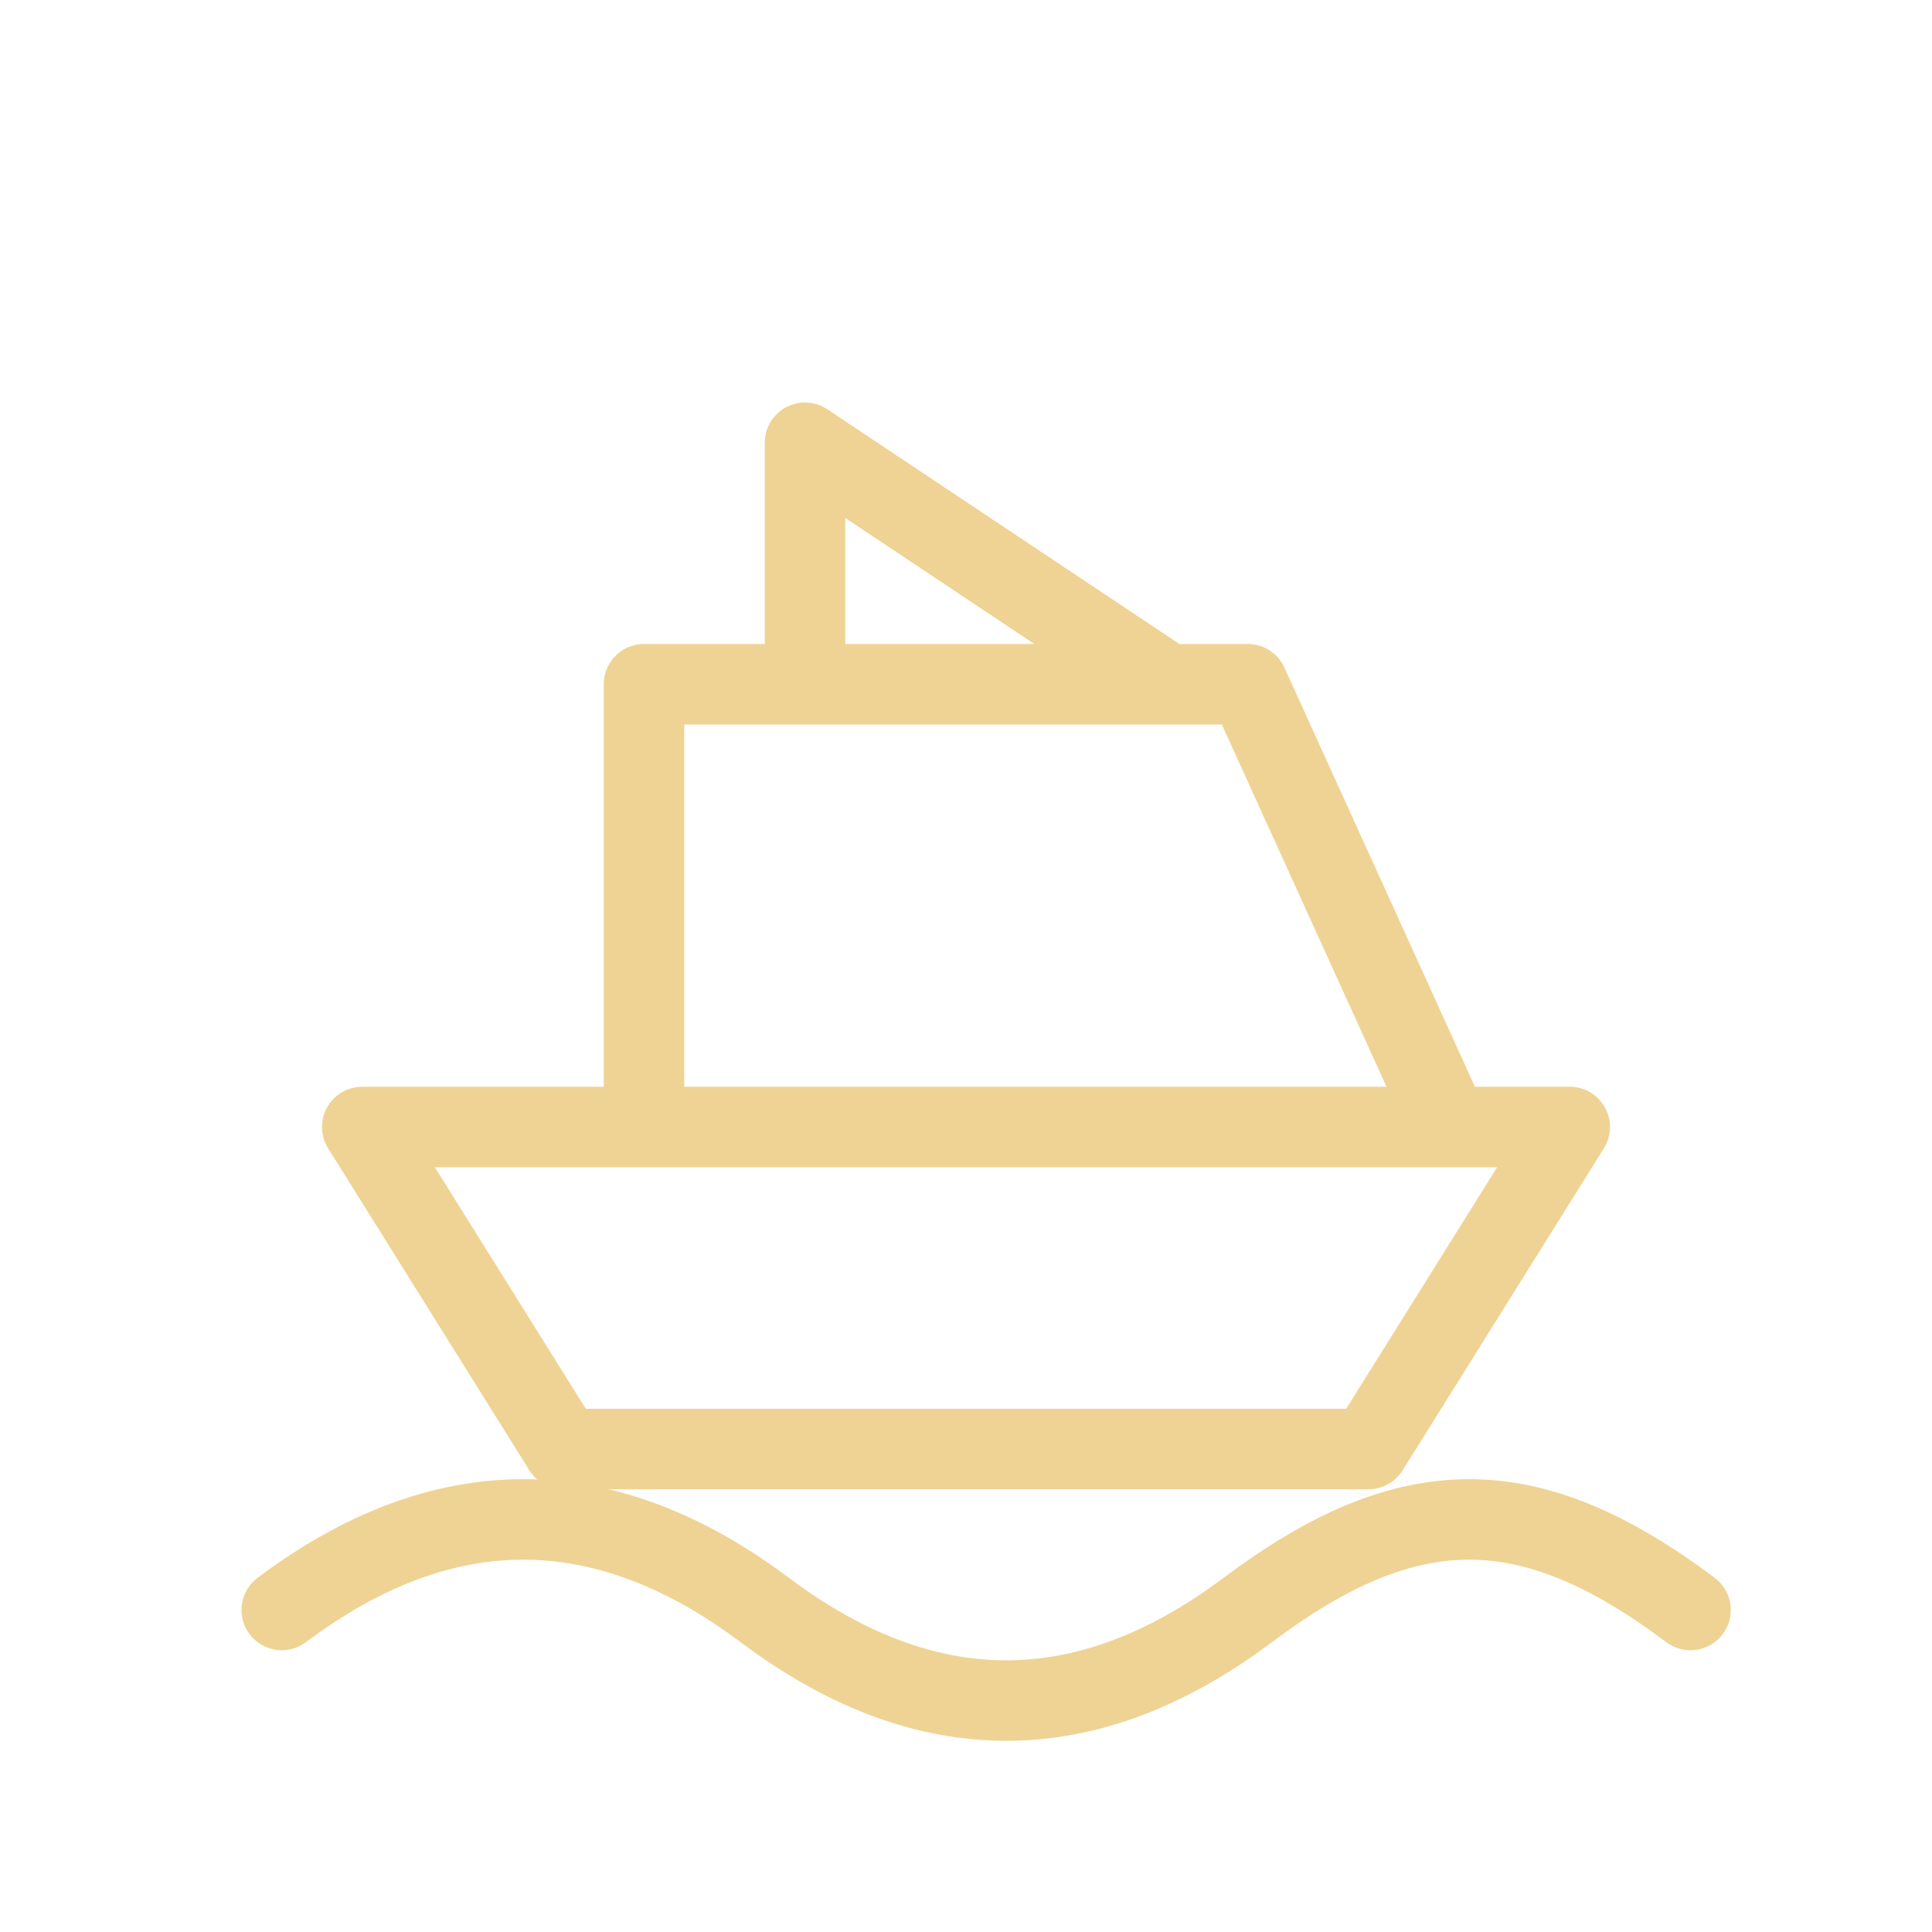
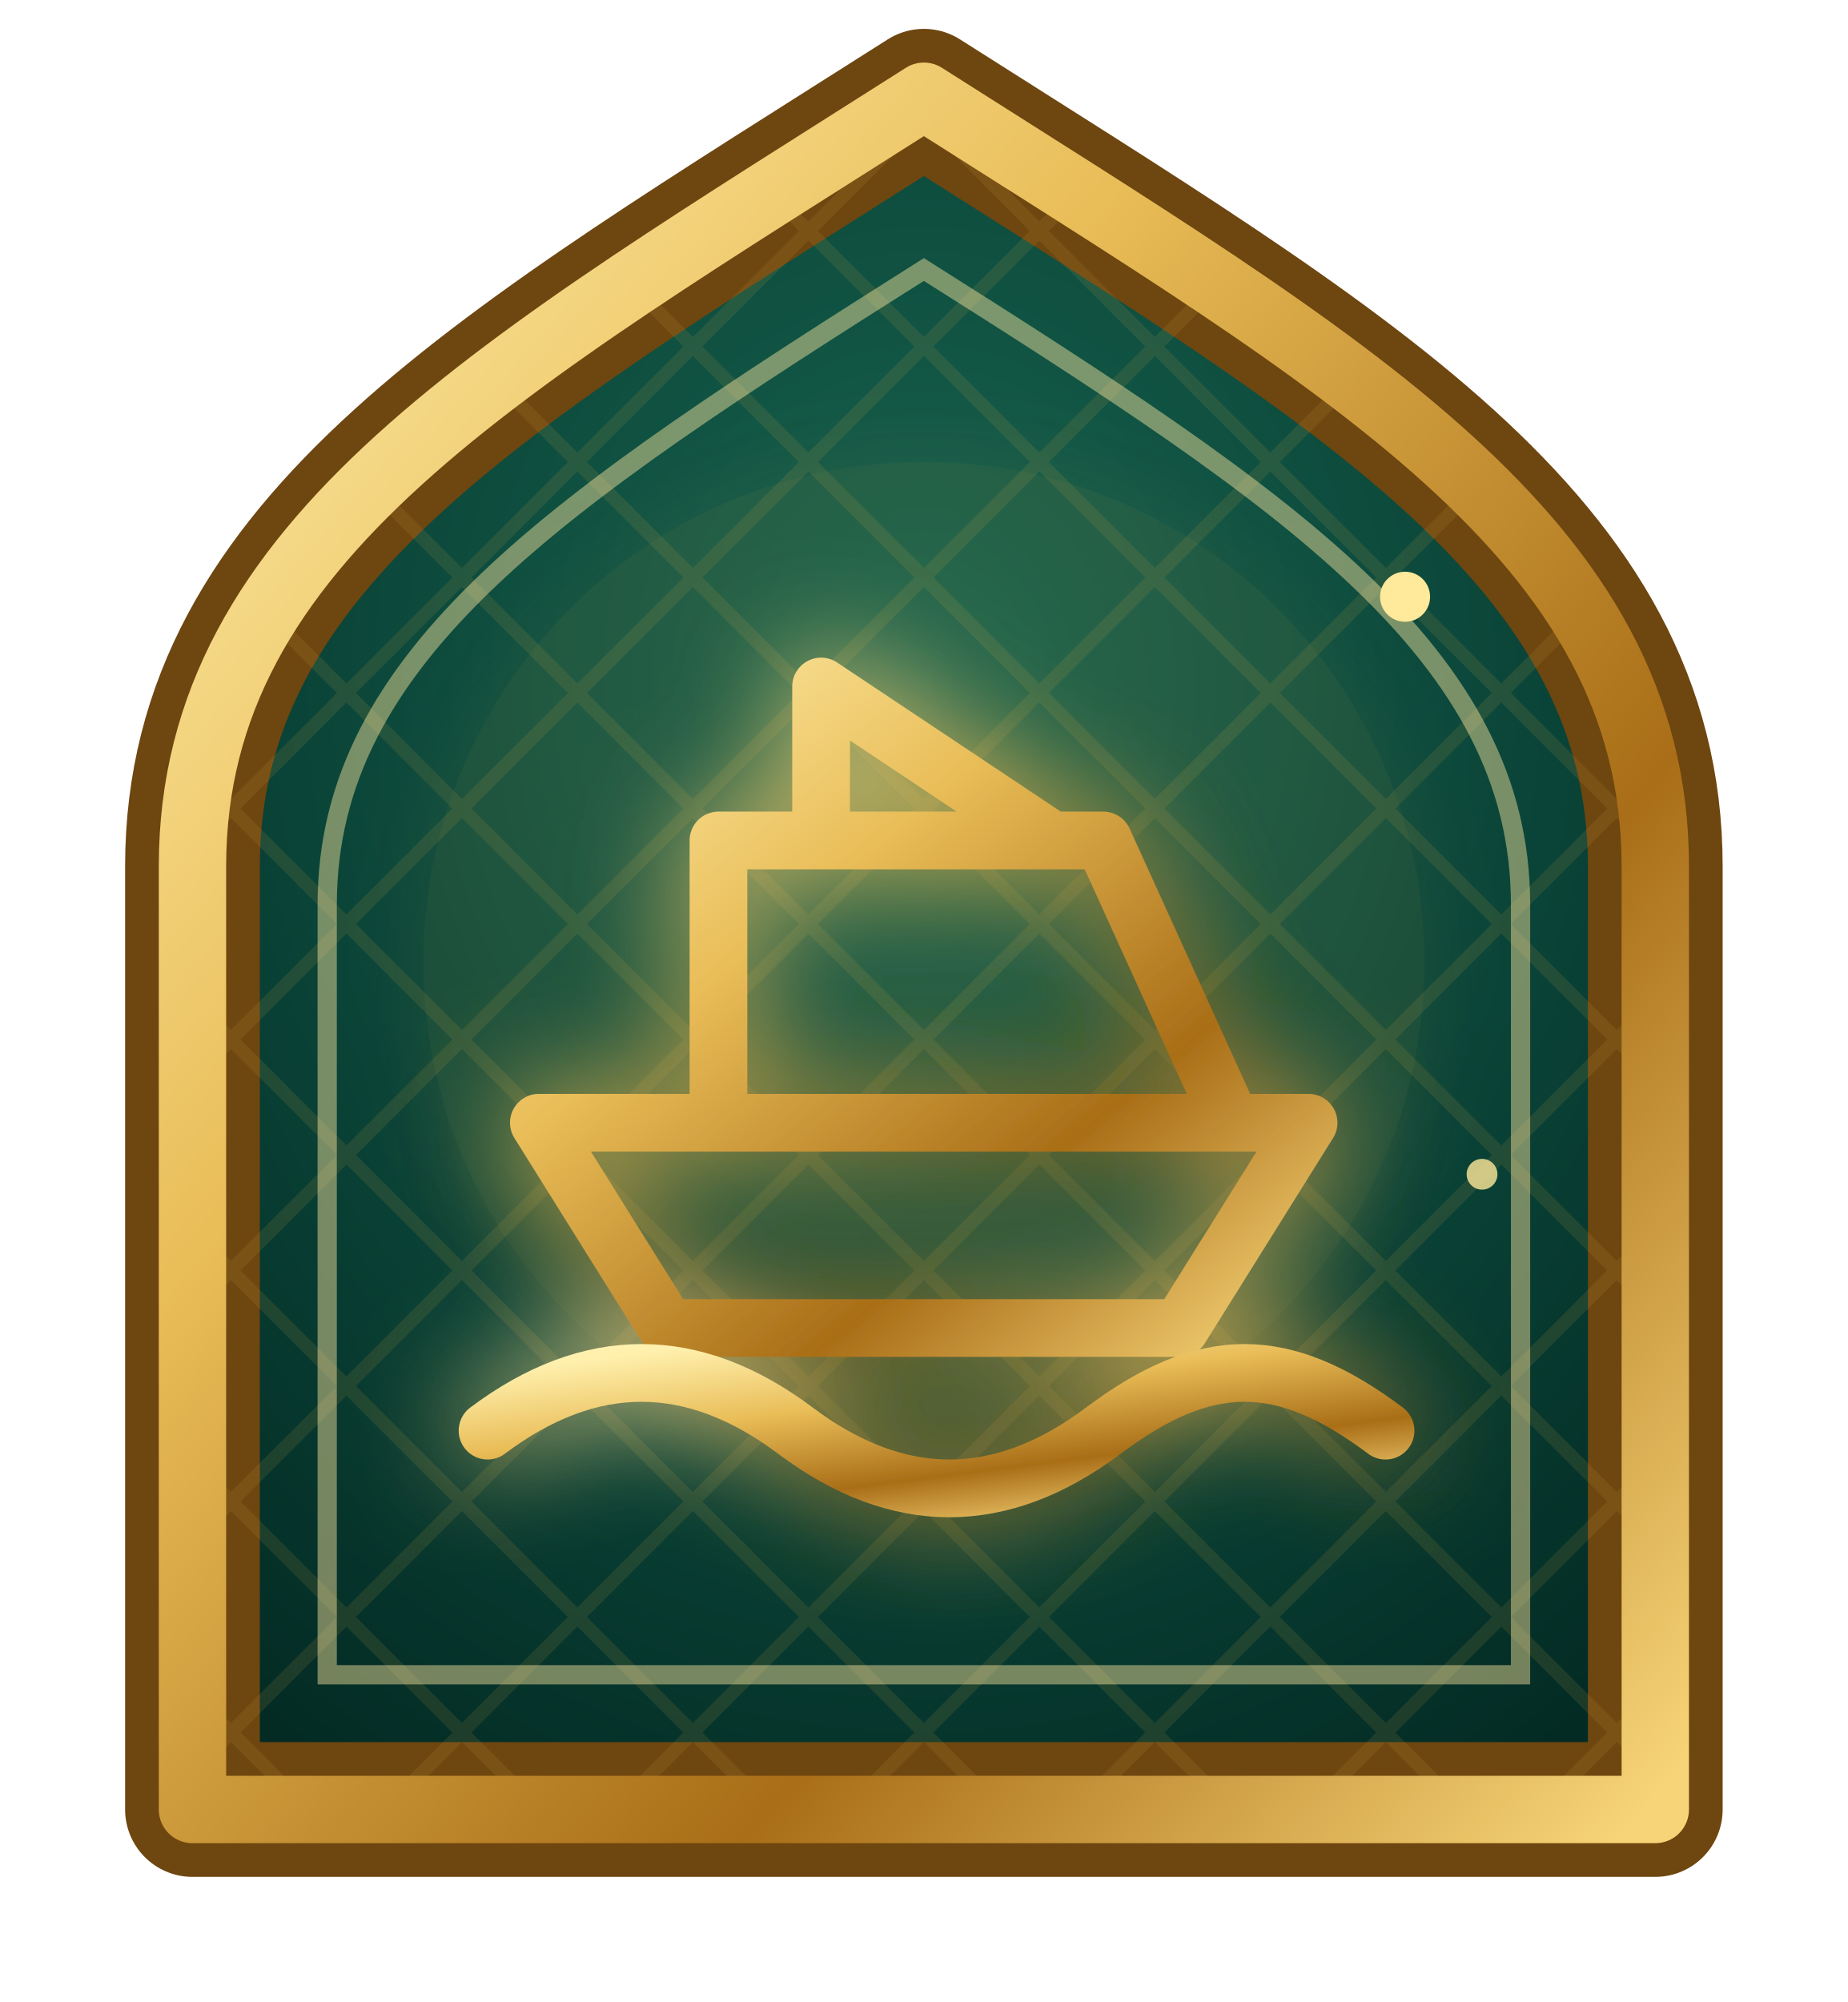
- <svg xmlns="http://www.w3.org/2000/svg" viewBox="0 0 48 48" fill="none" stroke="#efd394" stroke-width="2" stroke-linecap="round" stroke-linejoin="round">
-   <path d="M9 28h30l-5 8H14l-5-8Zm7 0V17h15l5 11M20 17V11l9 6" />
-   <path d="M7 40c4-3 8-3 12 0s8 3 12 0 7-3 11 0" />
+ <svg xmlns="http://www.w3.org/2000/svg" viewBox="0 0 96 104" role="img" aria-hidden="true">
+   <defs>
+     <radialGradient id="emerald" cx="50%" cy="34%" r="76%">
+       <stop offset="0" stop-color="#17634f" />
+       <stop offset=".58" stop-color="#0a4337" />
+       <stop offset="1" stop-color="#032b24" />
+     </radialGradient>
+     <linearGradient id="gold" x1="0" y1="0" x2="1" y2="1">
+       <stop stop-color="#fff0ad" />
+       <stop offset=".34" stop-color="#e9bd58" />
+       <stop offset=".7" stop-color="#a96e17" />
+       <stop offset="1" stop-color="#f7d477" />
+     </linearGradient>
+     <filter id="glow" x="-40%" y="-40%" width="180%" height="180%">
+       <feGaussianBlur stdDeviation="2.2" result="b" />
+       <feMerge>
+         <feMergeNode in="b" />
+         <feMergeNode in="SourceGraphic" />
+       </feMerge>
+     </filter>
+     <pattern id="pattern" width="12" height="12" patternUnits="userSpaceOnUse">
+       <path d="M6 0 12 6 6 12 0 6Z" fill="none" stroke="#d9aa46" stroke-opacity=".12" stroke-width=".7" />
+     </pattern>
+   </defs>
+   <path d="M10 94V45C10 28 26 19 48 5c22 14 38 23 38 40v49Z" fill="url(#emerald)" stroke="#6e4610" stroke-width="7" stroke-linejoin="round" />
+   <path d="M10 94V45C10 28 26 19 48 5c22 14 38 23 38 40v49Z" fill="url(#pattern)" stroke="url(#gold)" stroke-width="3.5" stroke-linejoin="round" />
+   <path d="M17 87V47c0-13 12-21 31-33 19 12 31 20 31 33v40Z" fill="none" stroke="#ffe9a0" stroke-opacity=".45" />
+   <circle cx="48" cy="50" r="26" fill="#e2ad42" opacity=".08" filter="url(#glow)" />
+   <g transform="translate(16 21) scale(1.333)" fill="none" stroke="url(#gold)" stroke-width="2.25" stroke-linecap="round" stroke-linejoin="round" filter="url(#glow)">
+     <path d="M9 28h30l-5 8H14l-5-8Zm7 0V17h15l5 11M20 17V11l9 6" />
+     <path d="M7 40c4-3 8-3 12 0s8 3 12 0 7-3 11 0" />
+   </g>
+   <circle cx="73" cy="31" r="1.3" fill="#ffe99a" />
+   <circle cx="77" cy="61" r=".8" fill="#ffe99a" opacity=".8" />
+   <path d="M31 96h34" stroke="url(#gold)" stroke-width="1.4" stroke-linecap="round" />
</svg>
